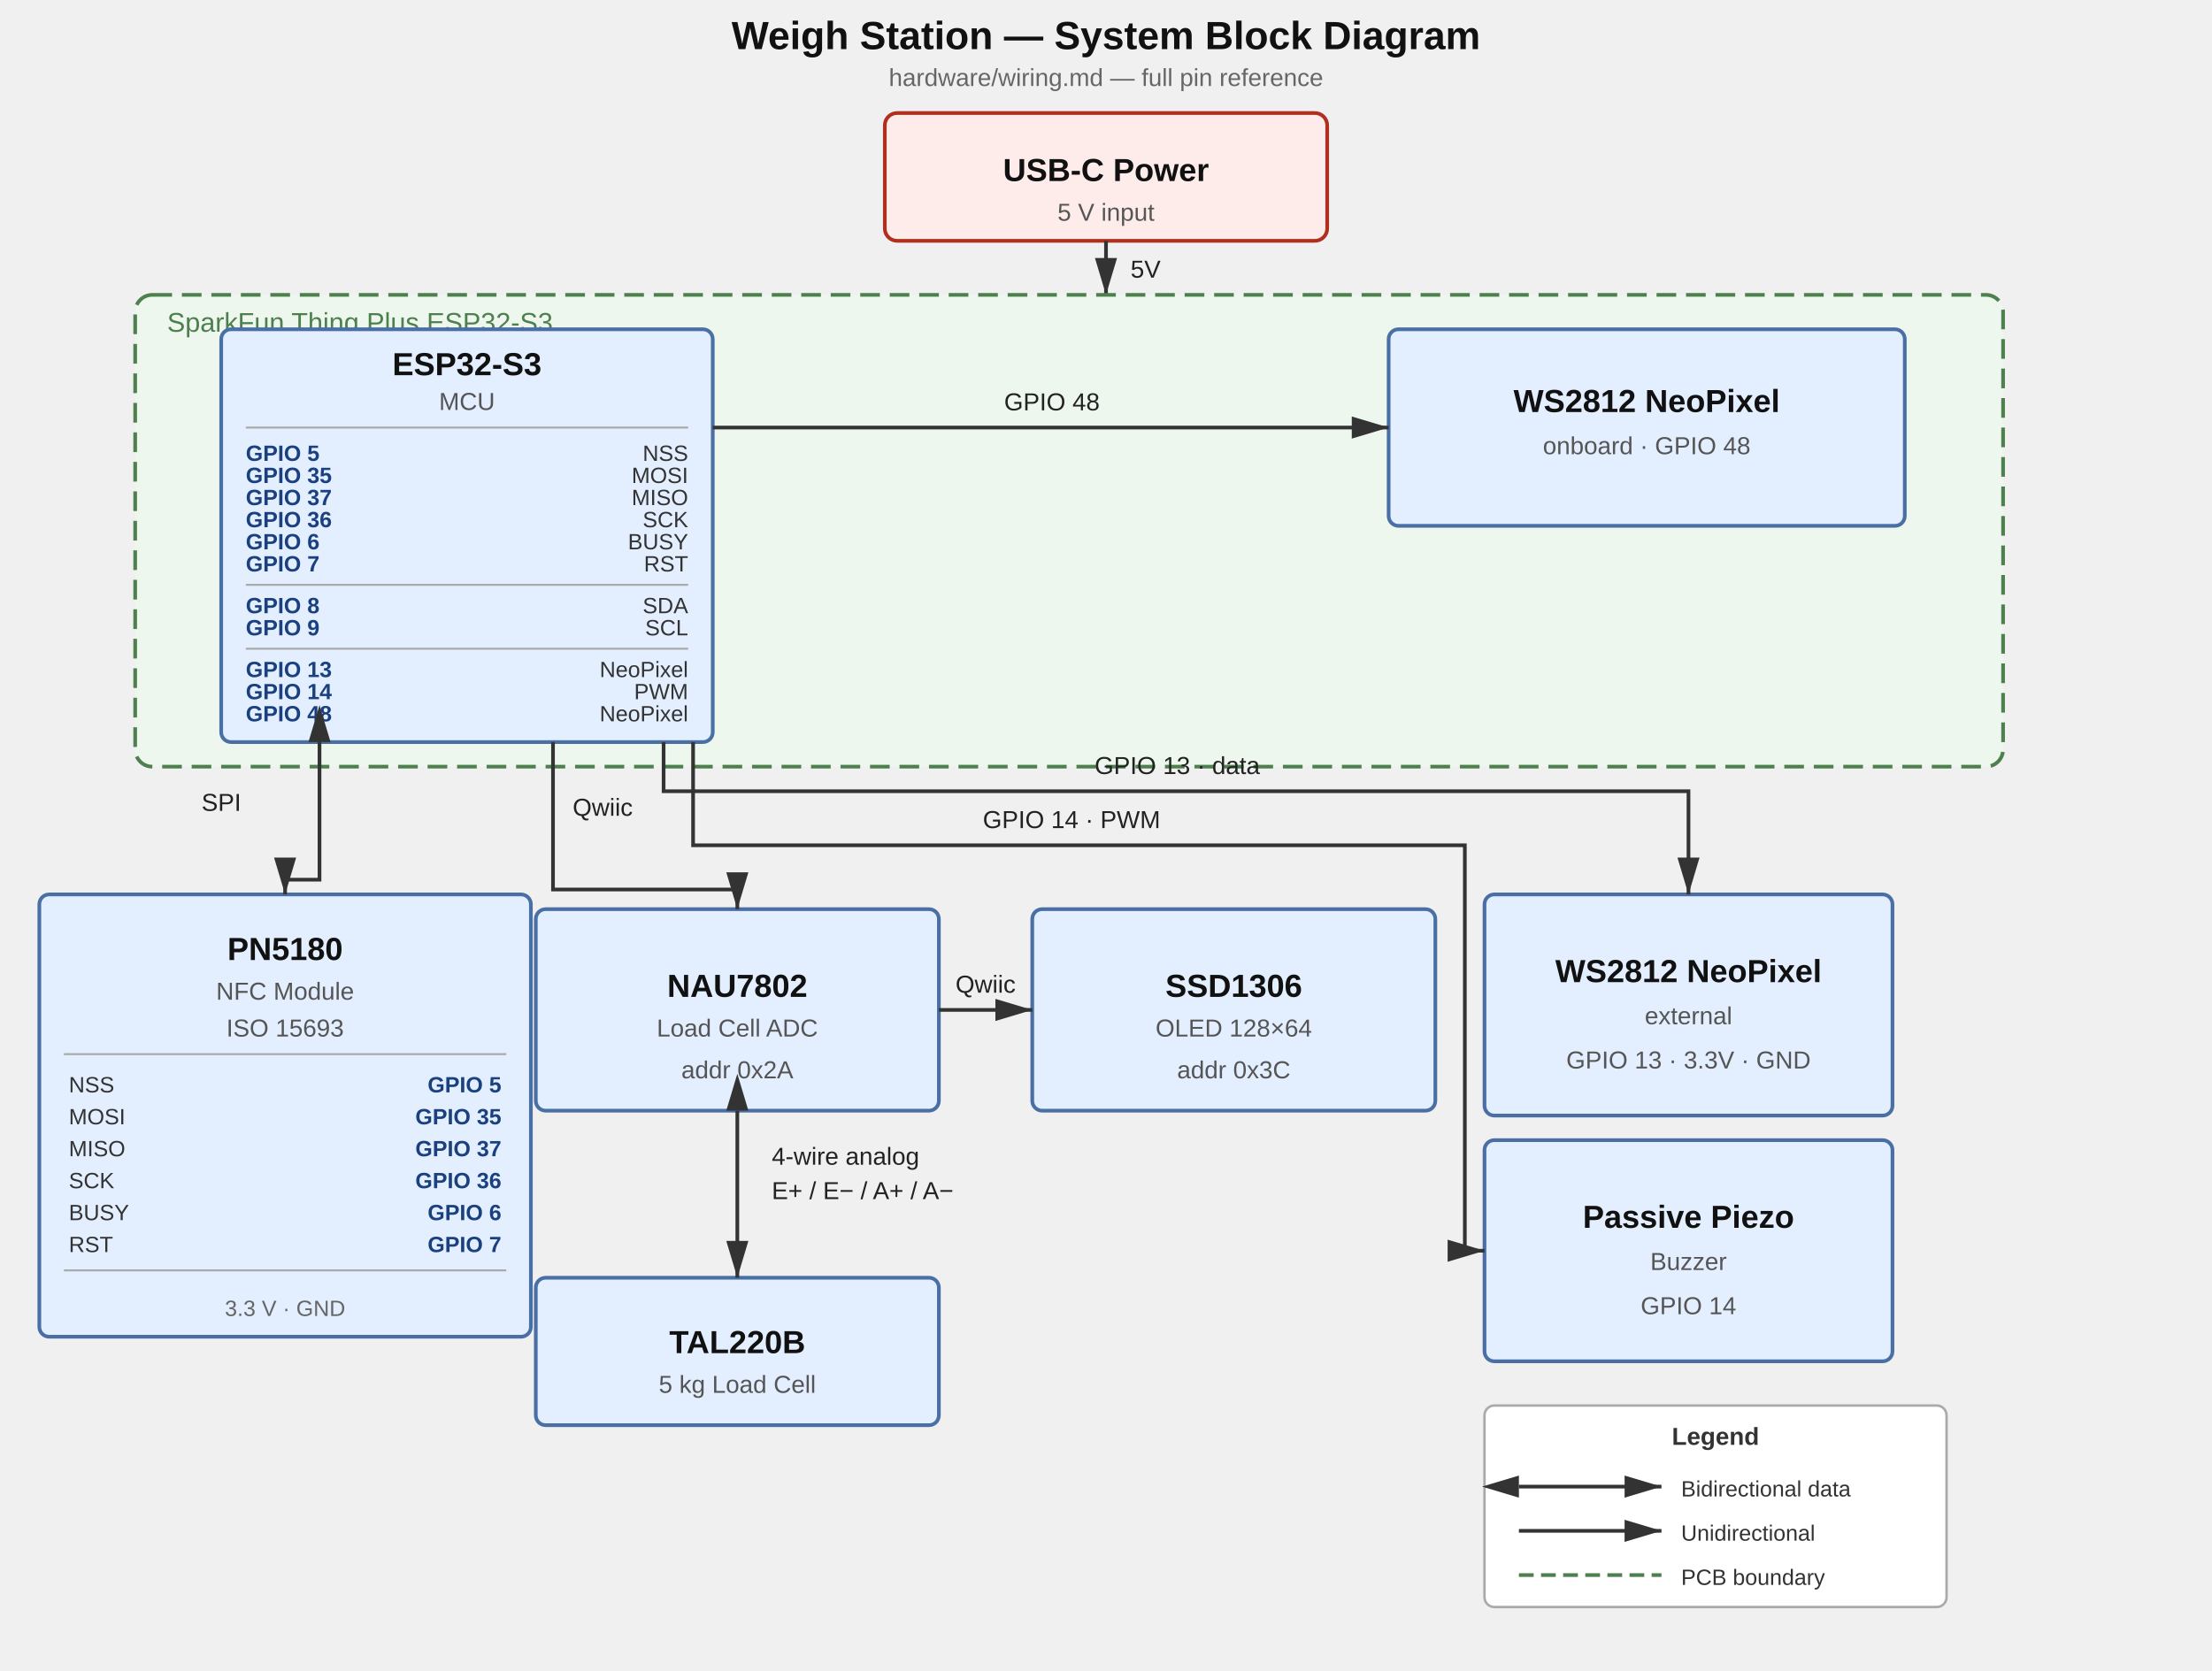
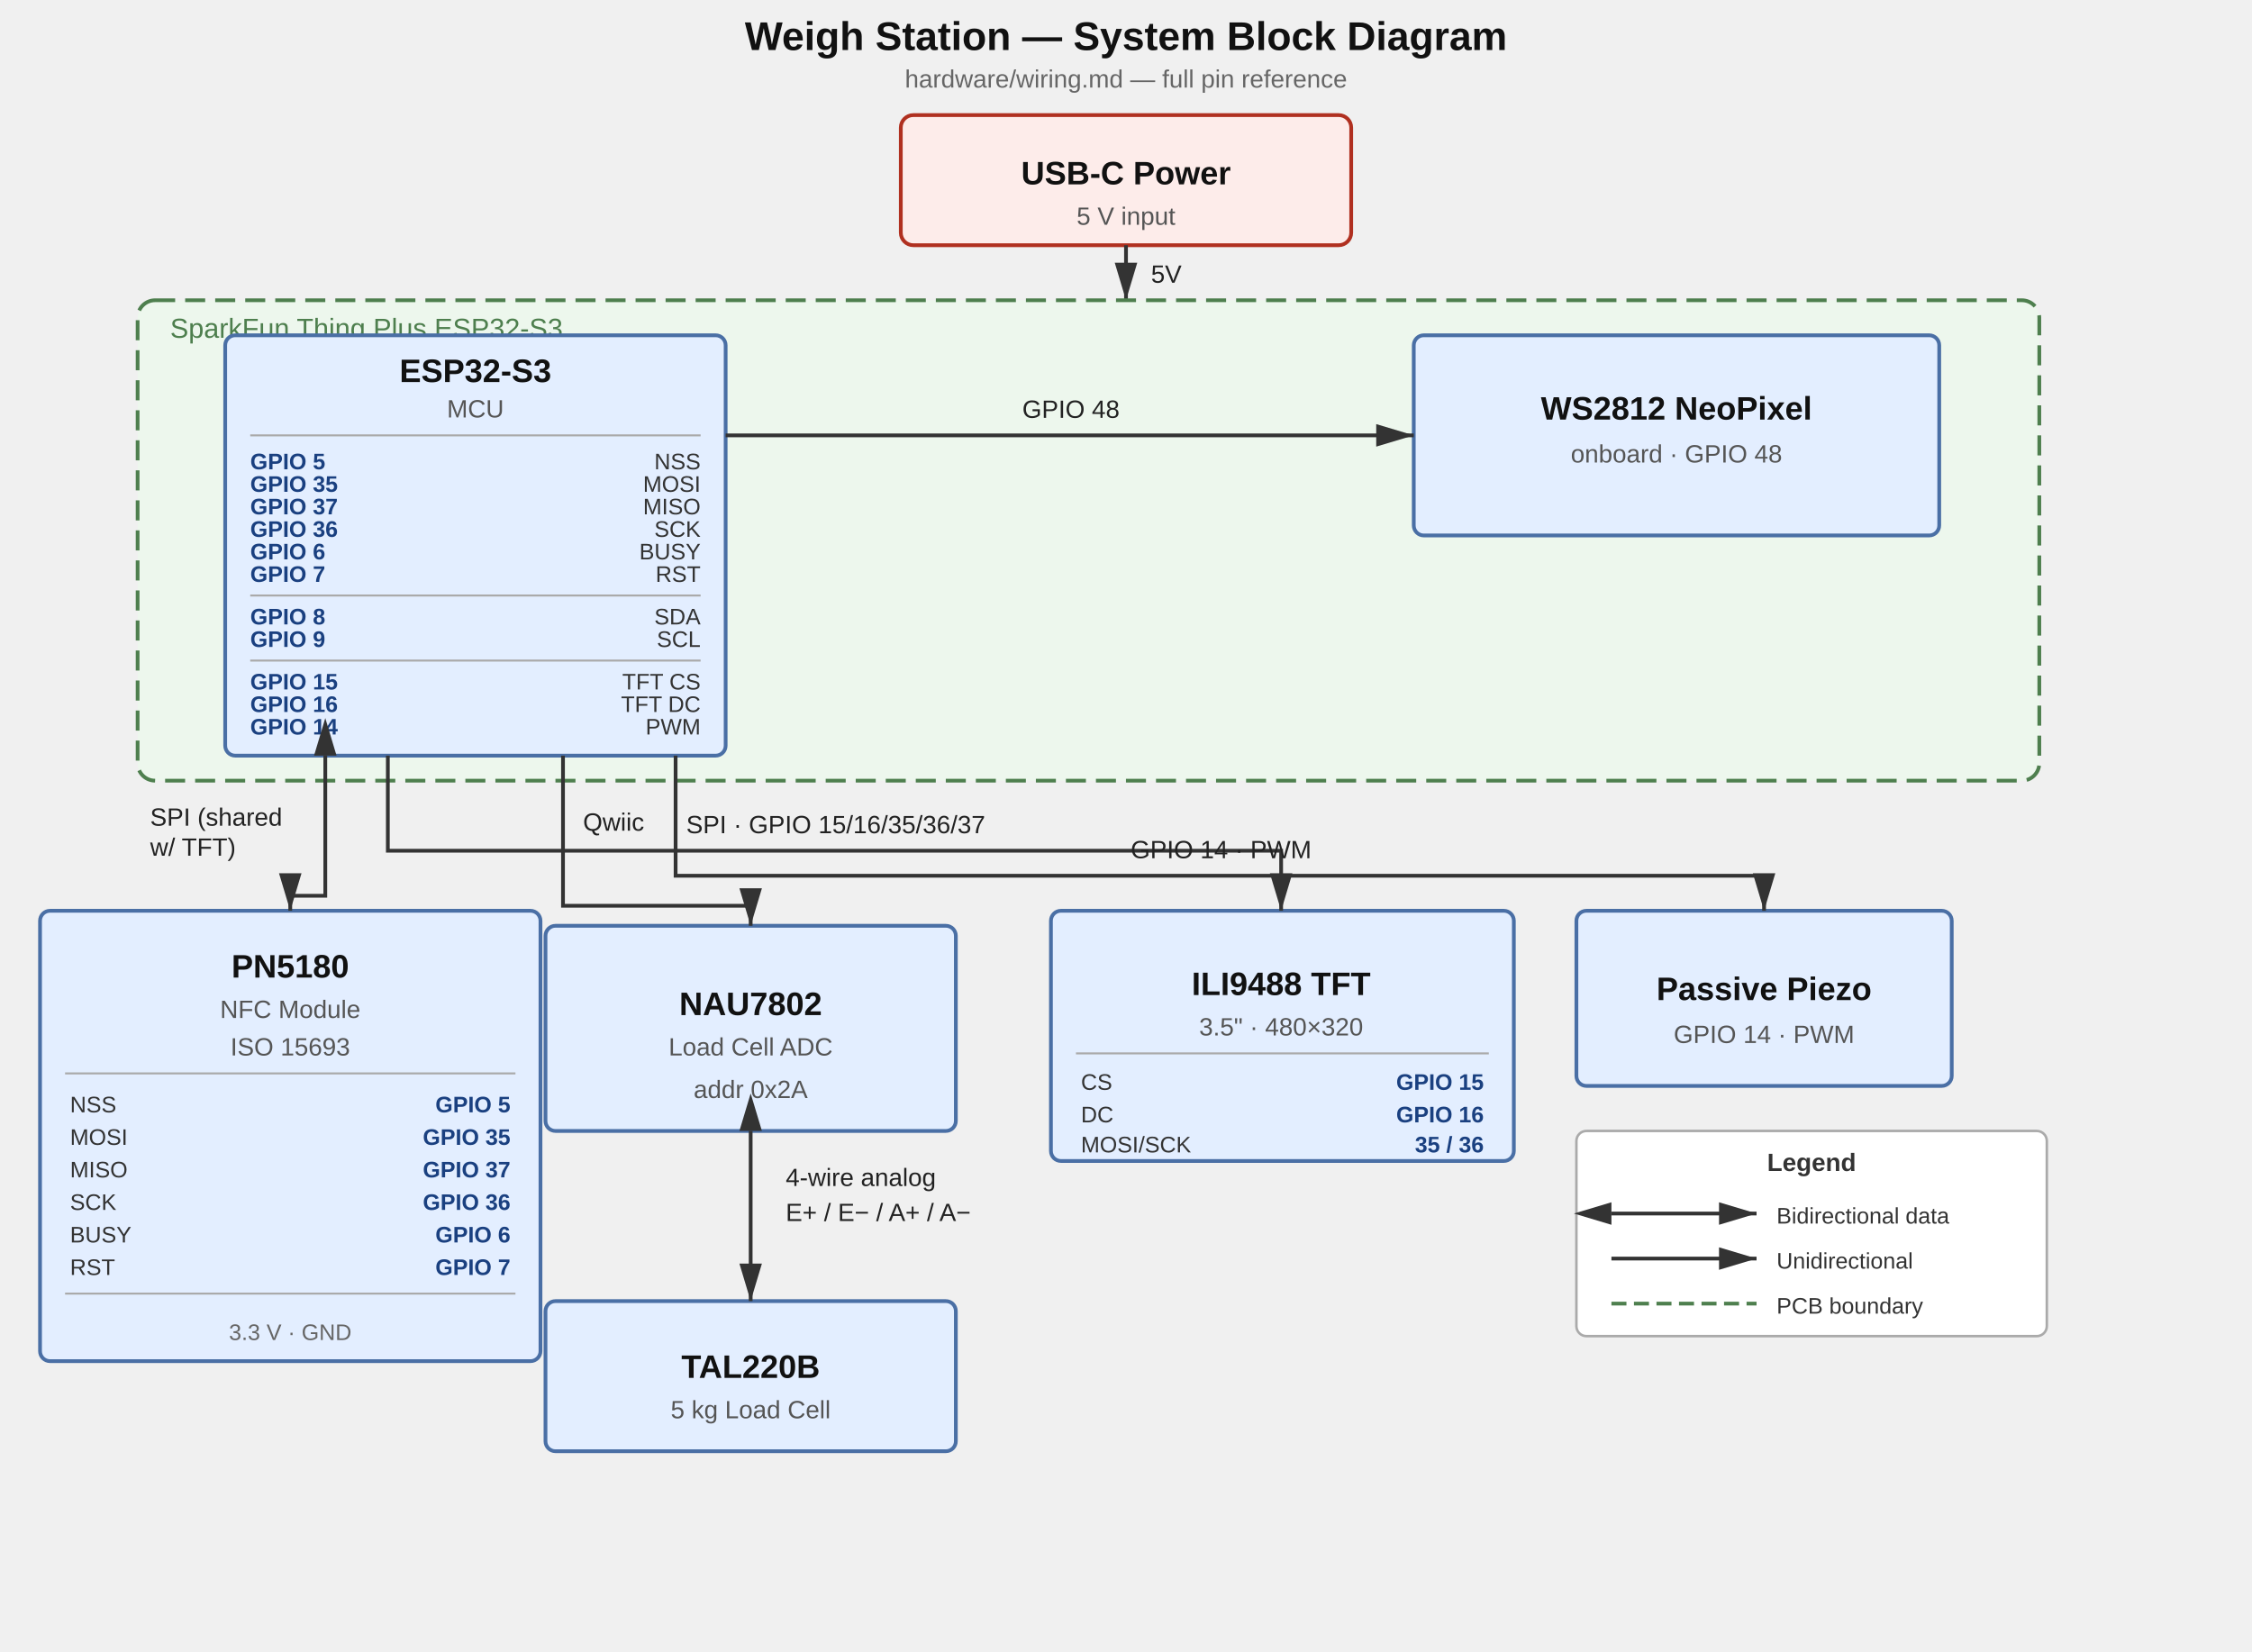
- <svg xmlns="http://www.w3.org/2000/svg" viewBox="0 0 900 680">
+ <svg xmlns="http://www.w3.org/2000/svg" viewBox="0 0 900 660">
  <defs>
    <marker id="ah" viewBox="0 0 10 6" markerWidth="10" markerHeight="6" refX="10" refY="3" orient="auto">
      <path d="M0,0 L10,3 L0,6 Z" fill="#333" />
    </marker>
    <marker id="ah0" viewBox="0 0 10 6" markerWidth="10" markerHeight="6" refX="0" refY="3" orient="auto-start-reverse">
      <path d="M0,0 L10,3 L0,6 Z" fill="#333" />
    </marker>
  </defs>
  <style>
  text { font-family: Arial, Helvetica, sans-serif; }
  .block  { fill: #e3eeff; stroke: #4a6fa5; stroke-width: 1.5; }
  .pwr    { fill: #fdecea; stroke: #b03020; stroke-width: 1.5; }
  .board  { fill: #edf7ed; stroke: #4e7f4e; stroke-width: 1.5; stroke-dasharray: 8,4; }
  .legend { fill: white;   stroke: #aaa;    stroke-width: 1; }
  .sep    { stroke: #aaa; stroke-width: 0.8; fill: none; }

  .w1  { stroke: #333; stroke-width: 1.5; fill: none; marker-end: url(#ah); }
  .w2  { stroke: #333; stroke-width: 1.5; fill: none;
          marker-end: url(#ah); marker-start: url(#ah0); }

  .t-page  { font-size: 16px; font-weight: bold; fill: #111; text-anchor: middle; }
  .t-sub   { font-size: 10px; fill: #666; text-anchor: middle; }
  .t-main  { font-size: 13px; font-weight: bold; fill: #111;
              text-anchor: middle; dominant-baseline: middle; }
  .t-sm    { font-size: 10px; fill: #555;
              text-anchor: middle; dominant-baseline: middle; }
  .t-board { font-size: 11px; fill: #4e7f4e; }
  .t-wire  { font-size: 10px; fill: #222; }
  .t-wirec { font-size: 10px; fill: #222; text-anchor: middle; }
  .t-lgnd  { font-size:  9px; fill: #333; }
  .t-lgnd-h { font-size: 10px; font-weight: bold; fill: #333; text-anchor: middle; }
  .t-pin-l { font-size: 9px; fill: #333; text-anchor: start; dominant-baseline: middle; }
  .t-pin-r { font-size: 9px; fill: #1a4080; font-weight: bold;
              text-anchor: end; dominant-baseline: middle; }
  .t-pin-c { font-size: 9px; fill: #666; text-anchor: middle; dominant-baseline: middle; }
  .t-gpio  { font-size: 9px; fill: #1a4080; font-weight: bold;
              text-anchor: start; dominant-baseline: middle; }
  .t-sig   { font-size: 9px; fill: #333;
              text-anchor: end; dominant-baseline: middle; }
</style>
  <text x="450" y="20" class="t-page">Weigh Station — System Block Diagram</text>
  <text x="450" y="35" class="t-sub">hardware/wiring.md — full pin reference</text>
  <rect x="360" y="46" width="180" height="52" rx="5" class="pwr" />
  <text x="450" y="70" class="t-main">USB-C Power</text>
  <text x="450" y="87" class="t-sm">5 V input</text>
  <line x1="450" y1="98" x2="450" y2="120" class="w1" />
  <text x="460" y="113" class="t-wire">5V</text>
  <rect x="55" y="120" width="760" height="192" rx="7" class="board" />
  <text x="68" y="135" class="t-board">SparkFun Thing Plus ESP32-S3</text>
  <rect x="90" y="134" width="200" height="168" rx="4" class="block" />
  <text x="190" y="149" class="t-main">ESP32-S3</text>
  <text x="190" y="164" class="t-sm">MCU</text>
  <line x1="100" y1="174" x2="280" y2="174" class="sep" />
  <text x="100" y="185" class="t-gpio">GPIO 5</text>
  <text x="280" y="185" class="t-sig">NSS</text>
  <text x="100" y="194" class="t-gpio">GPIO 35</text>
  <text x="280" y="194" class="t-sig">MOSI</text>
  <text x="100" y="203" class="t-gpio">GPIO 37</text>
  <text x="280" y="203" class="t-sig">MISO</text>
  <text x="100" y="212" class="t-gpio">GPIO 36</text>
  <text x="280" y="212" class="t-sig">SCK</text>
  <text x="100" y="221" class="t-gpio">GPIO 6</text>
  <text x="280" y="221" class="t-sig">BUSY</text>
  <text x="100" y="230" class="t-gpio">GPIO 7</text>
  <text x="280" y="230" class="t-sig">RST</text>
  <line x1="100" y1="238" x2="280" y2="238" class="sep" />
  <text x="100" y="247" class="t-gpio">GPIO 8</text>
  <text x="280" y="247" class="t-sig">SDA</text>
  <text x="100" y="256" class="t-gpio">GPIO 9</text>
  <text x="280" y="256" class="t-sig">SCL</text>
  <line x1="100" y1="264" x2="280" y2="264" class="sep" />
-   <text x="100" y="273" class="t-gpio">GPIO 13</text>
-   <text x="280" y="273" class="t-sig">NeoPixel</text>
-   <text x="100" y="282" class="t-gpio">GPIO 14</text>
-   <text x="280" y="282" class="t-sig">PWM</text>
-   <text x="100" y="291" class="t-gpio">GPIO 48</text>
-   <text x="280" y="291" class="t-sig">NeoPixel</text>
+   <text x="100" y="273" class="t-gpio">GPIO 15</text>
+   <text x="280" y="273" class="t-sig">TFT CS</text>
+   <text x="100" y="282" class="t-gpio">GPIO 16</text>
+   <text x="280" y="282" class="t-sig">TFT DC</text>
+   <text x="100" y="291" class="t-gpio">GPIO 14</text>
+   <text x="280" y="291" class="t-sig">PWM</text>
  <rect x="565" y="134" width="210" height="80" rx="4" class="block" />
  <text x="670" y="164" class="t-main">WS2812 NeoPixel</text>
  <text x="670" y="182" class="t-sm">onboard · GPIO 48</text>
  <line x1="290" y1="174" x2="565" y2="174" class="w1" />
  <text x="428" y="167" class="t-wirec">GPIO 48</text>
  <rect x="16" y="364" width="200" height="180" rx="4" class="block" />
  <text x="116" y="387" class="t-main">PN5180</text>
  <text x="116" y="404" class="t-sm">NFC Module</text>
  <text x="116" y="419" class="t-sm">ISO 15693</text>
  <line x1="26" y1="429" x2="206" y2="429" class="sep" />
  <text x="28" y="442" class="t-pin-l">NSS</text>
  <text x="204" y="442" class="t-pin-r">GPIO 5</text>
  <text x="28" y="455" class="t-pin-l">MOSI</text>
  <text x="204" y="455" class="t-pin-r">GPIO 35</text>
  <text x="28" y="468" class="t-pin-l">MISO</text>
  <text x="204" y="468" class="t-pin-r">GPIO 37</text>
  <text x="28" y="481" class="t-pin-l">SCK</text>
  <text x="204" y="481" class="t-pin-r">GPIO 36</text>
  <text x="28" y="494" class="t-pin-l">BUSY</text>
  <text x="204" y="494" class="t-pin-r">GPIO 6</text>
  <text x="28" y="507" class="t-pin-l">RST</text>
  <text x="204" y="507" class="t-pin-r">GPIO 7</text>
  <line x1="26" y1="517" x2="206" y2="517" class="sep" />
  <text x="116" y="533" class="t-pin-c">3.3 V · GND</text>
  <path d="M 130 302 L 130 358 L 116 358 L 116 364" class="w2" />
-   <text x="82" y="330" class="t-wire">SPI</text>
+   <text x="60" y="330" class="t-wire">SPI (shared</text>
+   <text x="60" y="342" class="t-wire">w/ TFT)</text>
  <rect x="218" y="370" width="164" height="82" rx="4" class="block" />
  <text x="300" y="402" class="t-main">NAU7802</text>
  <text x="300" y="419" class="t-sm">Load Cell ADC</text>
  <text x="300" y="436" class="t-sm">addr 0x2A</text>
-   <rect x="420" y="370" width="164" height="82" rx="4" class="block" />
-   <text x="502" y="402" class="t-main">SSD1306</text>
-   <text x="502" y="419" class="t-sm">OLED 128×64</text>
-   <text x="502" y="436" class="t-sm">addr 0x3C</text>
+   <rect x="420" y="364" width="185" height="100" rx="4" class="block" />
+   <text x="512" y="394" class="t-main">ILI9488 TFT</text>
+   <text x="512" y="411" class="t-sm">3.5" · 480×320</text>
+   <line x1="430" y1="421" x2="595" y2="421" class="sep" />
+   <text x="432" y="433" class="t-pin-l">CS</text>
+   <text x="593" y="433" class="t-pin-r">GPIO 15</text>
+   <text x="432" y="446" class="t-pin-l">DC</text>
+   <text x="593" y="446" class="t-pin-r">GPIO 16</text>
+   <text x="432" y="458" class="t-pin-l">MOSI/SCK</text>
+   <text x="593" y="458" class="t-pin-r">35 / 36</text>
  <path d="M 225 302 L 225 362 L 300 362 L 300 370" class="w1" />
  <text x="233" y="332" class="t-wire">Qwiic</text>
-   <line x1="382" y1="411" x2="420" y2="411" class="w1" />
-   <text x="401" y="404" class="t-wirec">Qwiic</text>
-   <rect x="604" y="364" width="166" height="90" rx="4" class="block" />
-   <text x="687" y="396" class="t-main">WS2812 NeoPixel</text>
-   <text x="687" y="414" class="t-sm">external</text>
-   <text x="687" y="432" class="t-sm">GPIO 13 · 3.3V · GND</text>
-   <path d="M 270 302 L 270 322 L 687 322 L 687 364" class="w1" />
-   <text x="479" y="315" class="t-wirec">GPIO 13 · data</text>
-   <rect x="604" y="464" width="166" height="90" rx="4" class="block" />
-   <text x="687" y="496" class="t-main">Passive Piezo</text>
-   <text x="687" y="514" class="t-sm">Buzzer</text>
-   <text x="687" y="532" class="t-sm">GPIO 14</text>
-   <path d="M 282 302 L 282 344 L 596 344 L 596 509 L 604 509" class="w1" />
-   <text x="436" y="337" class="t-wirec">GPIO 14 · PWM</text>
+   <path d="M 155 302 L 155 340 L 512 340 L 512 364" class="w1" />
+   <text x="334" y="333" class="t-wirec">SPI · GPIO 15/16/35/36/37</text>
+   <rect x="630" y="364" width="150" height="70" rx="4" class="block" />
+   <text x="705" y="396" class="t-main">Passive Piezo</text>
+   <text x="705" y="414" class="t-sm">GPIO 14 · PWM</text>
+   <path d="M 270 302 L 270 350 L 705 350 L 705 364" class="w1" />
+   <text x="488" y="343" class="t-wirec">GPIO 14 · PWM</text>
  <rect x="218" y="520" width="164" height="60" rx="4" class="block" />
  <text x="300" y="547" class="t-main">TAL220B</text>
  <text x="300" y="564" class="t-sm">5 kg Load Cell</text>
  <line x1="300" y1="452" x2="300" y2="520" class="w2" />
  <text x="314" y="474" class="t-wire">4-wire analog</text>
  <text x="314" y="488" class="t-wire">E+ / E− / A+ / A−</text>
-   <rect x="604" y="572" width="188" height="82" rx="4" class="legend" />
-   <text x="698" y="588" class="t-lgnd-h">Legend</text>
-   <line x1="618" y1="605" x2="676" y2="605" style="stroke:#333;stroke-width:1.5;fill:none;marker-end:url(#ah);marker-start:url(#ah0);" />
-   <text x="684" y="609" class="t-lgnd">Bidirectional data</text>
-   <line x1="618" y1="623" x2="676" y2="623" style="stroke:#333;stroke-width:1.5;fill:none;marker-end:url(#ah);" />
-   <text x="684" y="627" class="t-lgnd">Unidirectional</text>
-   <line x1="618" y1="641" x2="676" y2="641" style="stroke:#4e7f4e;stroke-width:1.5;stroke-dasharray:6,3;fill:none;" />
-   <text x="684" y="645" class="t-lgnd">PCB boundary</text>
+   <rect x="630" y="452" width="188" height="82" rx="4" class="legend" />
+   <text x="724" y="468" class="t-lgnd-h">Legend</text>
+   <line x1="644" y1="485" x2="702" y2="485" style="stroke:#333;stroke-width:1.5;fill:none;marker-end:url(#ah);marker-start:url(#ah0);" />
+   <text x="710" y="489" class="t-lgnd">Bidirectional data</text>
+   <line x1="644" y1="503" x2="702" y2="503" style="stroke:#333;stroke-width:1.5;fill:none;marker-end:url(#ah);" />
+   <text x="710" y="507" class="t-lgnd">Unidirectional</text>
+   <line x1="644" y1="521" x2="702" y2="521" style="stroke:#4e7f4e;stroke-width:1.5;stroke-dasharray:6,3;fill:none;" />
+   <text x="710" y="525" class="t-lgnd">PCB boundary</text>
</svg>
